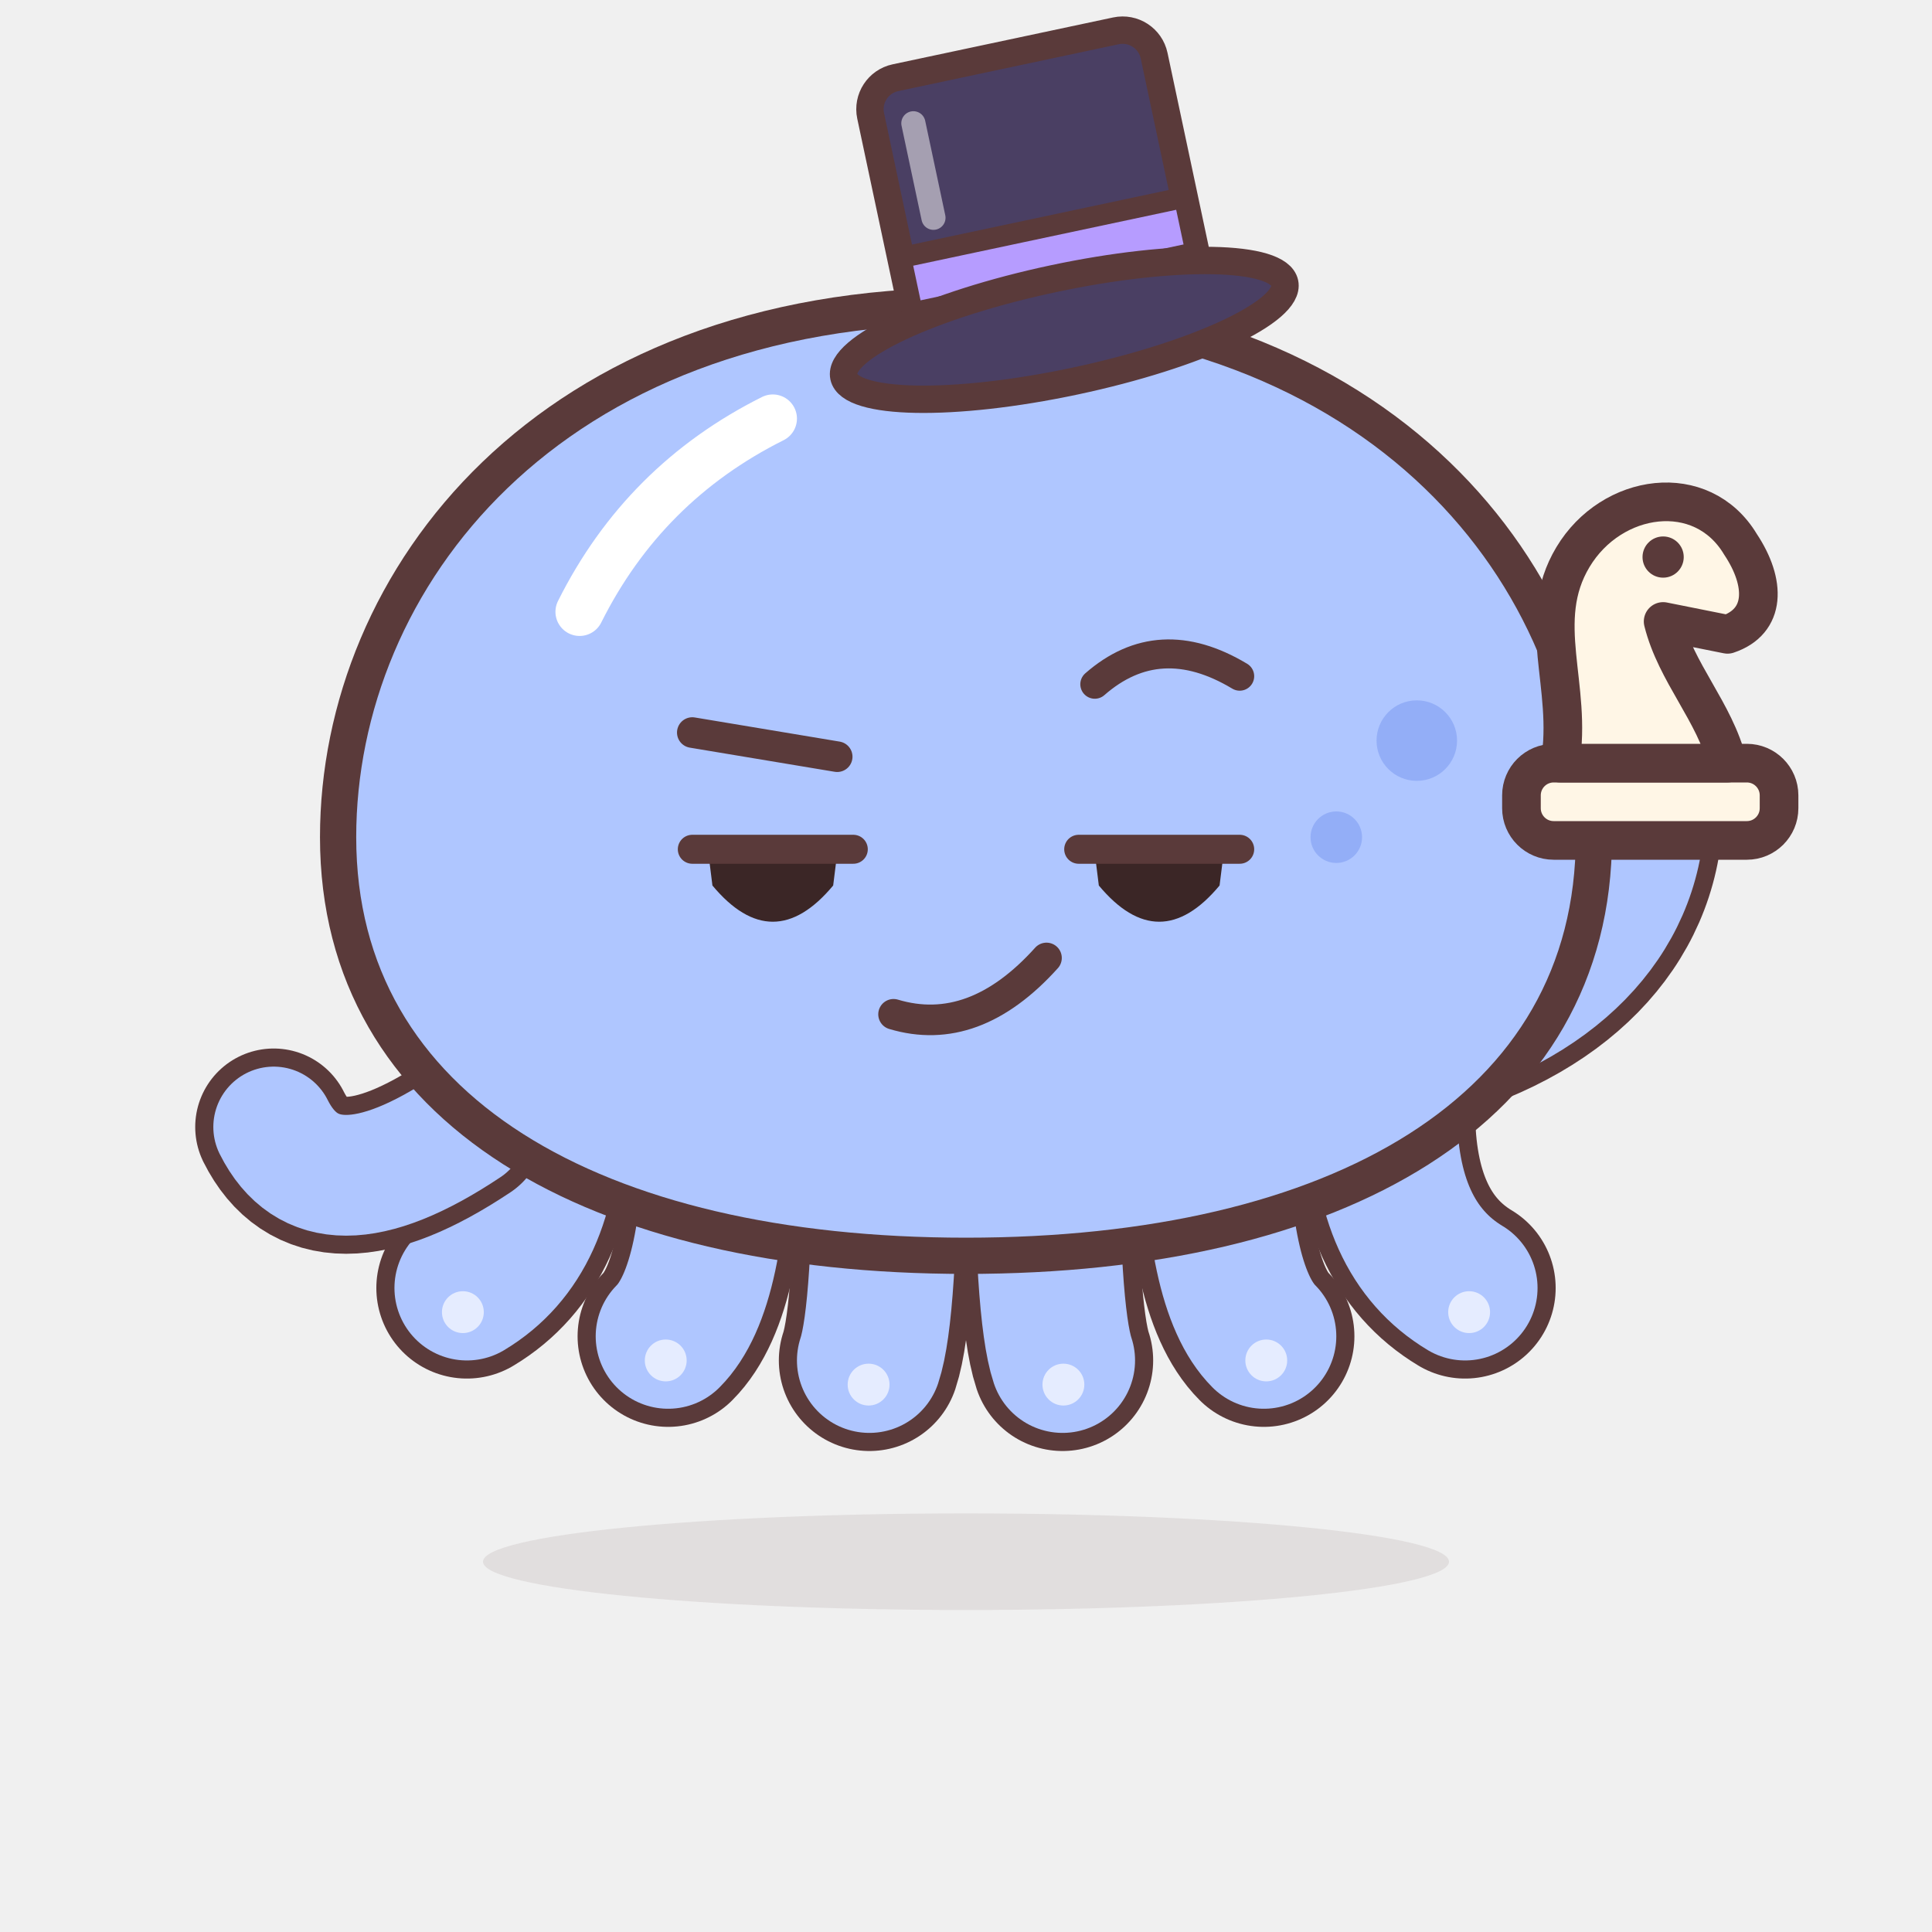
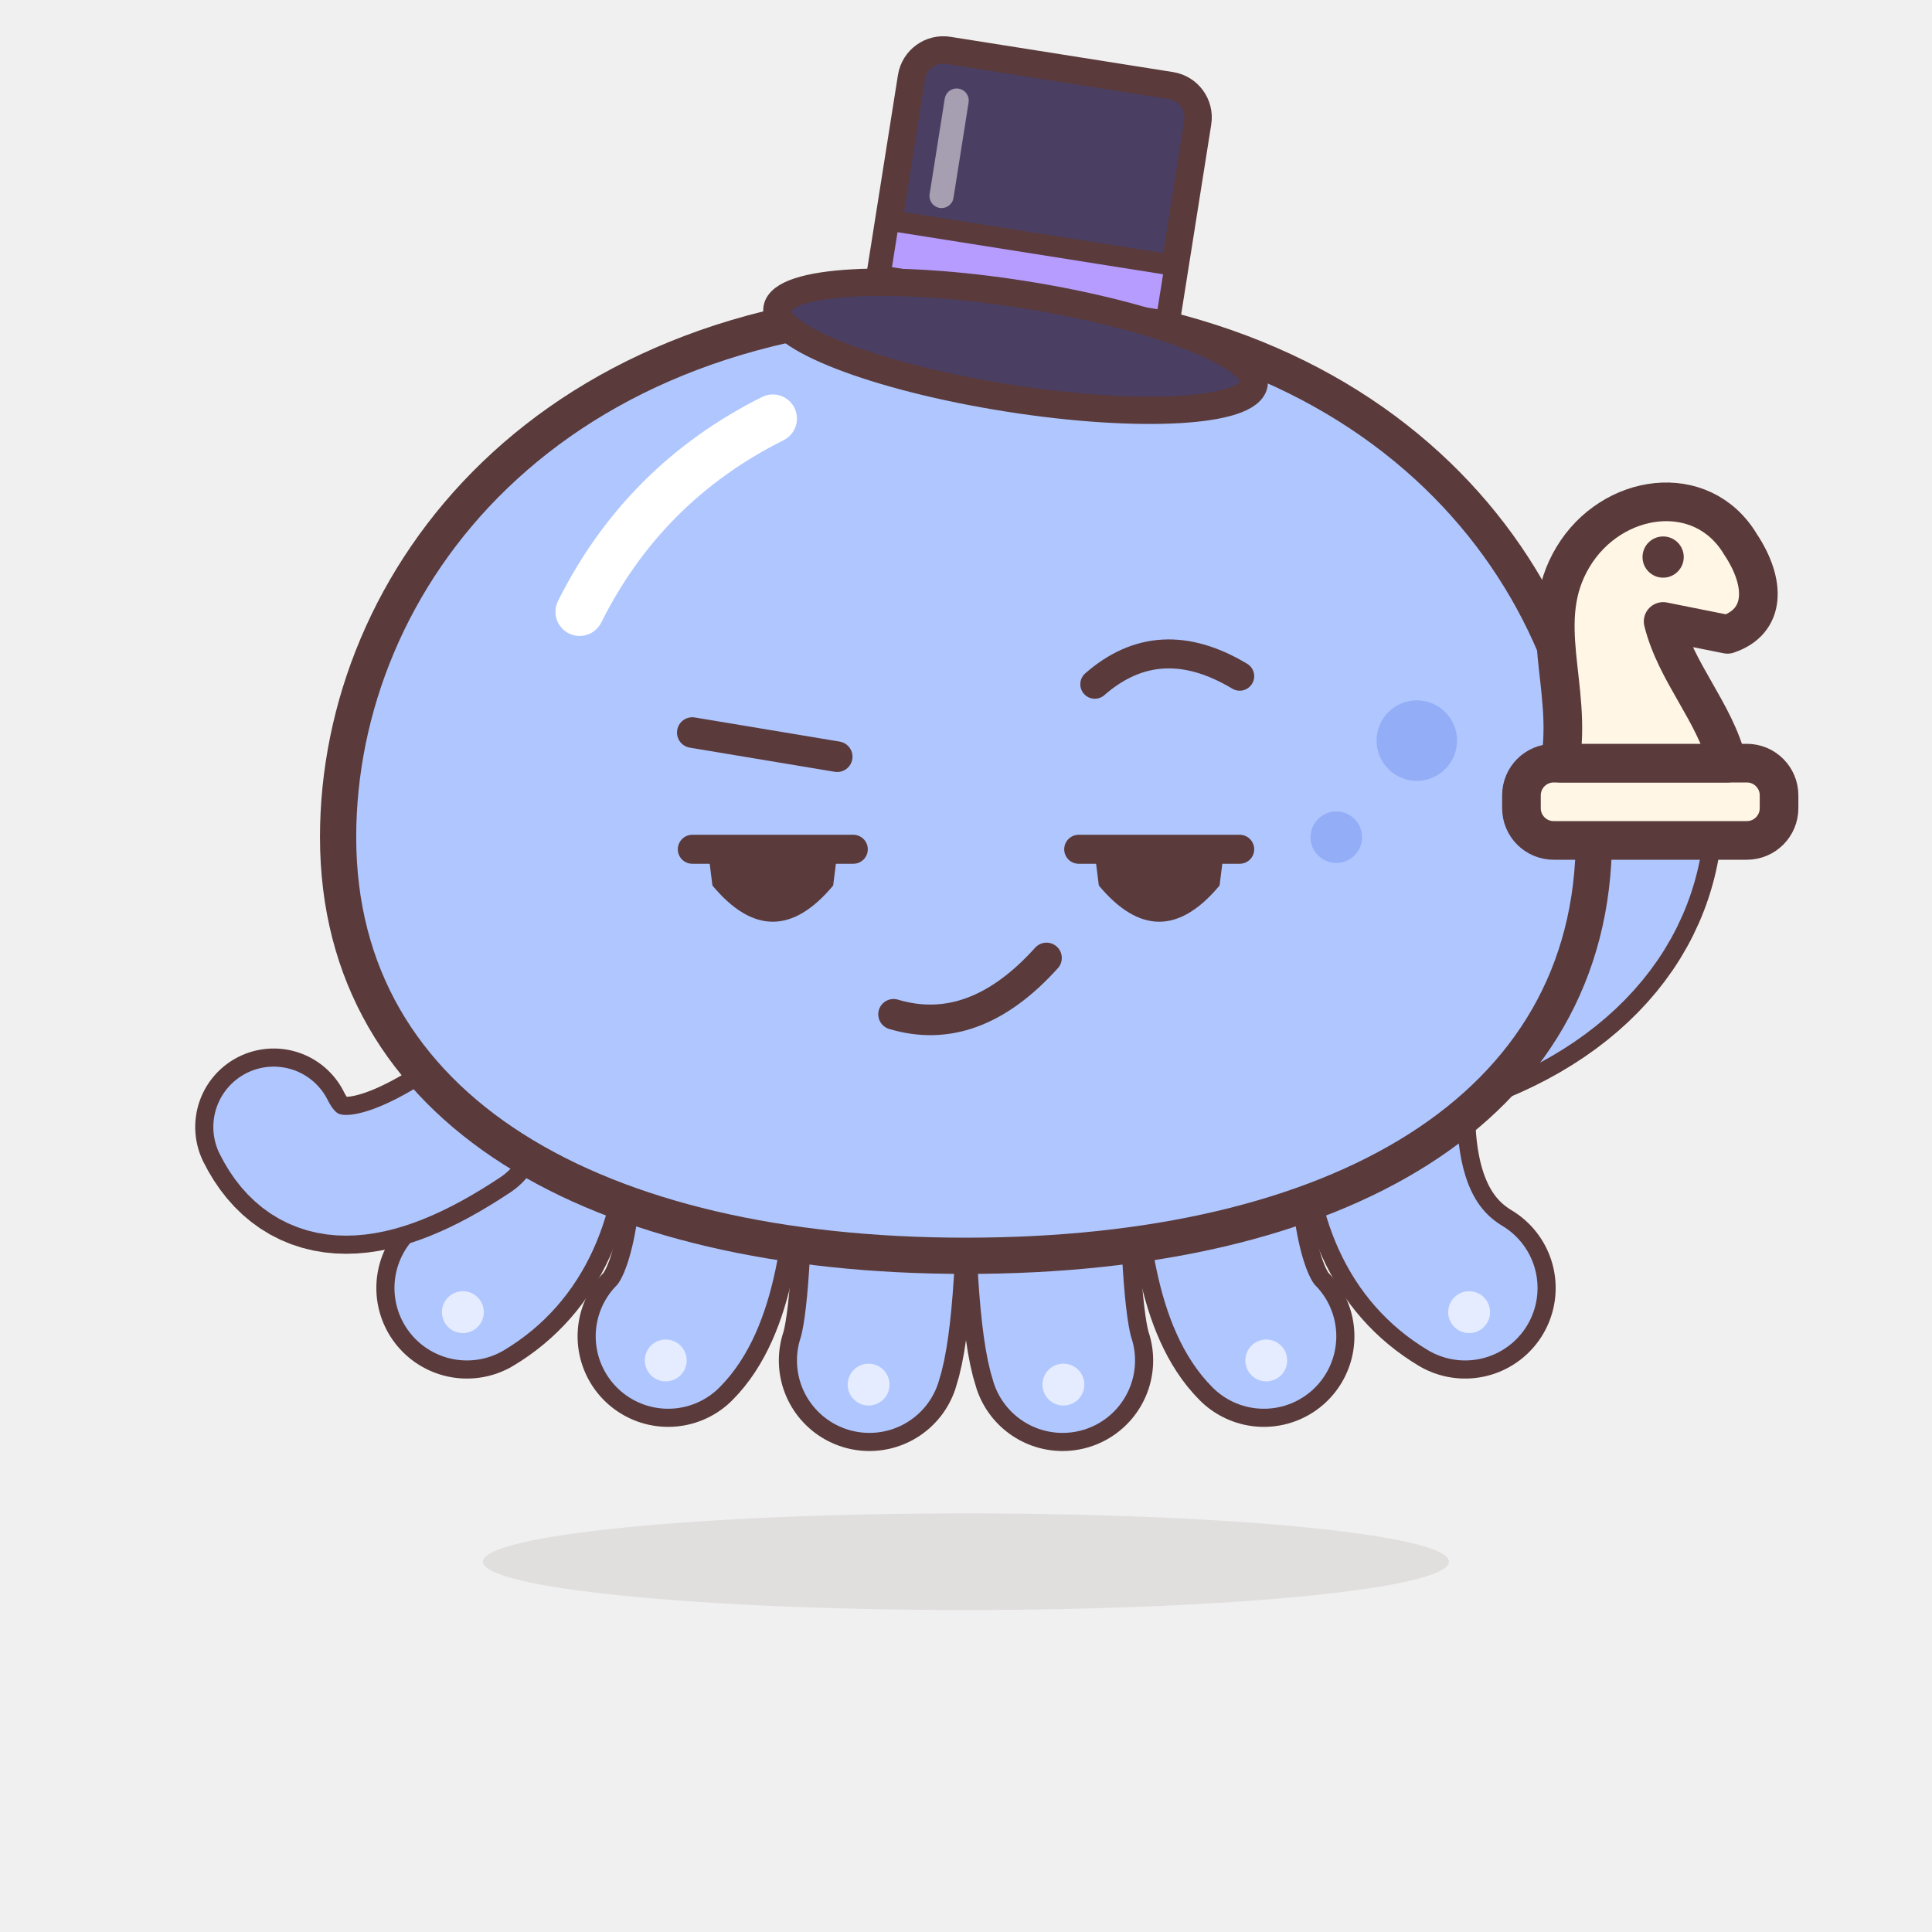
<svg xmlns="http://www.w3.org/2000/svg" viewBox="0 0 240 240" width="240" height="240">
  <ellipse cx="120" cy="194" rx="60" ry="6" fill="#5A3A3A" opacity="0.10" />
  <g fill="none" stroke-linecap="round" stroke-linejoin="round">
    <g stroke="#5A3A3A" stroke-width="22.5">
      <path d="M68 138 Q 68 154, 58 160" />
      <path d="M89 138 Q 89 160, 83 166" />
      <path d="M110 138 Q 110 163, 108 169" />
      <path d="M130 138 Q 130 163, 132 169" />
      <path d="M151 138 Q 151 160, 157 166" />
      <path d="M172 138 Q 172 154, 182 160" />
    </g>
    <g stroke="#AFC6FF" stroke-width="18">
      <path d="M68 138 Q 68 154, 58 160" />
      <path d="M89 138 Q 89 160, 83 166" />
      <path d="M110 138 Q 110 163, 108 169" />
      <path d="M130 138 Q 130 163, 132 169" />
      <path d="M151 138 Q 151 160, 157 166" />
      <path d="M172 138 Q 172 154, 182 160" />
    </g>
  </g>
  <g fill="none" stroke-linecap="round" stroke-linejoin="round">
    <g stroke="#5A3A3A" stroke-width="19.5">
      <path d="M58 140 C 46 148, 38 148, 34 140" />
      <path d="M182 128 C 198 122, 206 110, 204 96" />
    </g>
    <g stroke="#AFC6FF" stroke-width="15">
      <path d="M58 140 C 46 148, 38 148, 34 140" />
      <path d="M182 128 C 198 122, 206 110, 204 96" />
    </g>
  </g>
  <g fill="#E5ECFF">
    <circle cx="57.5" cy="163" r="2.6" />
    <circle cx="82.7" cy="169" r="2.6" />
    <circle cx="107.9" cy="172" r="2.6" />
    <circle cx="132.1" cy="172" r="2.6" />
    <circle cx="157.3" cy="169" r="2.6" />
    <circle cx="182.5" cy="163" r="2.6" />
  </g>
  <path d="M120 38 C 172 38, 198 72, 198 104 C 198 138, 166 156, 120 156 C 74 156, 42 138, 42 104 C 42 72, 68 38, 120 38 Z" fill="#AFC6FF" stroke="#5A3A3A" stroke-width="4.5" />
  <g fill="#93AEF7">
    <circle cx="176" cy="92" r="5" />
    <circle cx="166" cy="104" r="3.2" />
  </g>
  <path d="M72 76 Q 80 60, 96 52" fill="none" stroke="#FFFFFF" stroke-width="6" stroke-linecap="round" />
-   <g transform="rotate(-12 132 40)">
-     <rect x="114" y="6" width="36" height="34" rx="4" fill="#4A3F63" stroke="#5A3A3A" stroke-width="3.4" />
-     <rect x="114" y="28" width="36" height="7" fill="#B69CFF" stroke="#5A3A3A" stroke-width="2.6" />
-     <ellipse cx="132" cy="41" rx="28" ry="6.5" fill="#4A3F63" stroke="#5A3A3A" stroke-width="3.4" />
-     <path d="M119 12 L 119 24" stroke="#FFFFFF" stroke-width="3" stroke-linecap="round" opacity="0.5" />
+   <g transform="rotate(9 126 44)">
+     <rect x="108" y="8" width="36" height="34" rx="4" fill="#4A3F63" stroke="#5A3A3A" stroke-width="3.4" />
+     <rect x="108" y="30" width="36" height="7" fill="#B69CFF" stroke="#5A3A3A" stroke-width="2.6" />
+     <ellipse cx="126" cy="43" rx="30" ry="6.5" fill="#4A3F63" stroke="#5A3A3A" stroke-width="3.4" />
+     <path d="M114 14 L 114 26" stroke="#FFFFFF" stroke-width="3" stroke-linecap="round" opacity="0.5" />
  </g>
  <path d="M86 91 L 104 94" fill="none" stroke="#5A3A3A" stroke-width="3.8" stroke-linecap="round" stroke-linejoin="round" />
  <path d="M136 85 Q 144 78, 154 84" fill="none" stroke="#5A3A3A" stroke-width="3.6" stroke-linecap="round" stroke-linejoin="round" />
-   <path d="M88 106 L 104 106 L 103.5 110 Q 96 119, 88.5 110 Z" fill="#3B2626" />
+   <path d="M88 106 L 104 106 L 103.5 110 Q 96 119, 88.5 110 Z" fill="#5A3A3A" />
  <path d="M86 105.5 L 106 105.5" fill="none" stroke="#5A3A3A" stroke-width="3.6" stroke-linecap="round" stroke-linejoin="round" />
-   <path d="M136 106 L 152 106 L 151.5 110 Q 144 119, 136.5 110 Z" fill="#3B2626" />
+   <path d="M136 106 L 152 106 L 151.5 110 Q 144 119, 136.5 110 Z" fill="#5A3A3A" />
  <path d="M134 105.5 L 154 105.5" fill="none" stroke="#5A3A3A" stroke-width="3.6" stroke-linecap="round" stroke-linejoin="round" />
  <path d="M111 126 Q 121 129, 130 119" fill="none" stroke="#5A3A3A" stroke-width="3.8" stroke-linecap="round" stroke-linejoin="round" />
  <g transform="translate(205 82) scale(1.6) translate(-205 -82)">
    <rect x="195" y="90" width="20" height="6" rx="2.5" fill="#FFF6E6" stroke="#5A3A3A" stroke-width="3" />
    <path d="M198 90 C 199 84, 196 79, 199 74 C 202 69, 209 68, 212 73 C 214 76, 214 79, 211 80 L 206 79 C 207 83, 210 86, 211 90 Z" fill="#FFF6E6" stroke="#5A3A3A" stroke-width="3" stroke-linejoin="round" />
    <circle cx="206" cy="74" r="1.6" fill="#5A3A3A" />
  </g>
  <g fill="none" stroke-linecap="round" stroke-linejoin="round">
    <g stroke="#5A3A3A" stroke-width="19.5" />
    <g stroke="#AFC6FF" stroke-width="15" />
  </g>
</svg>
